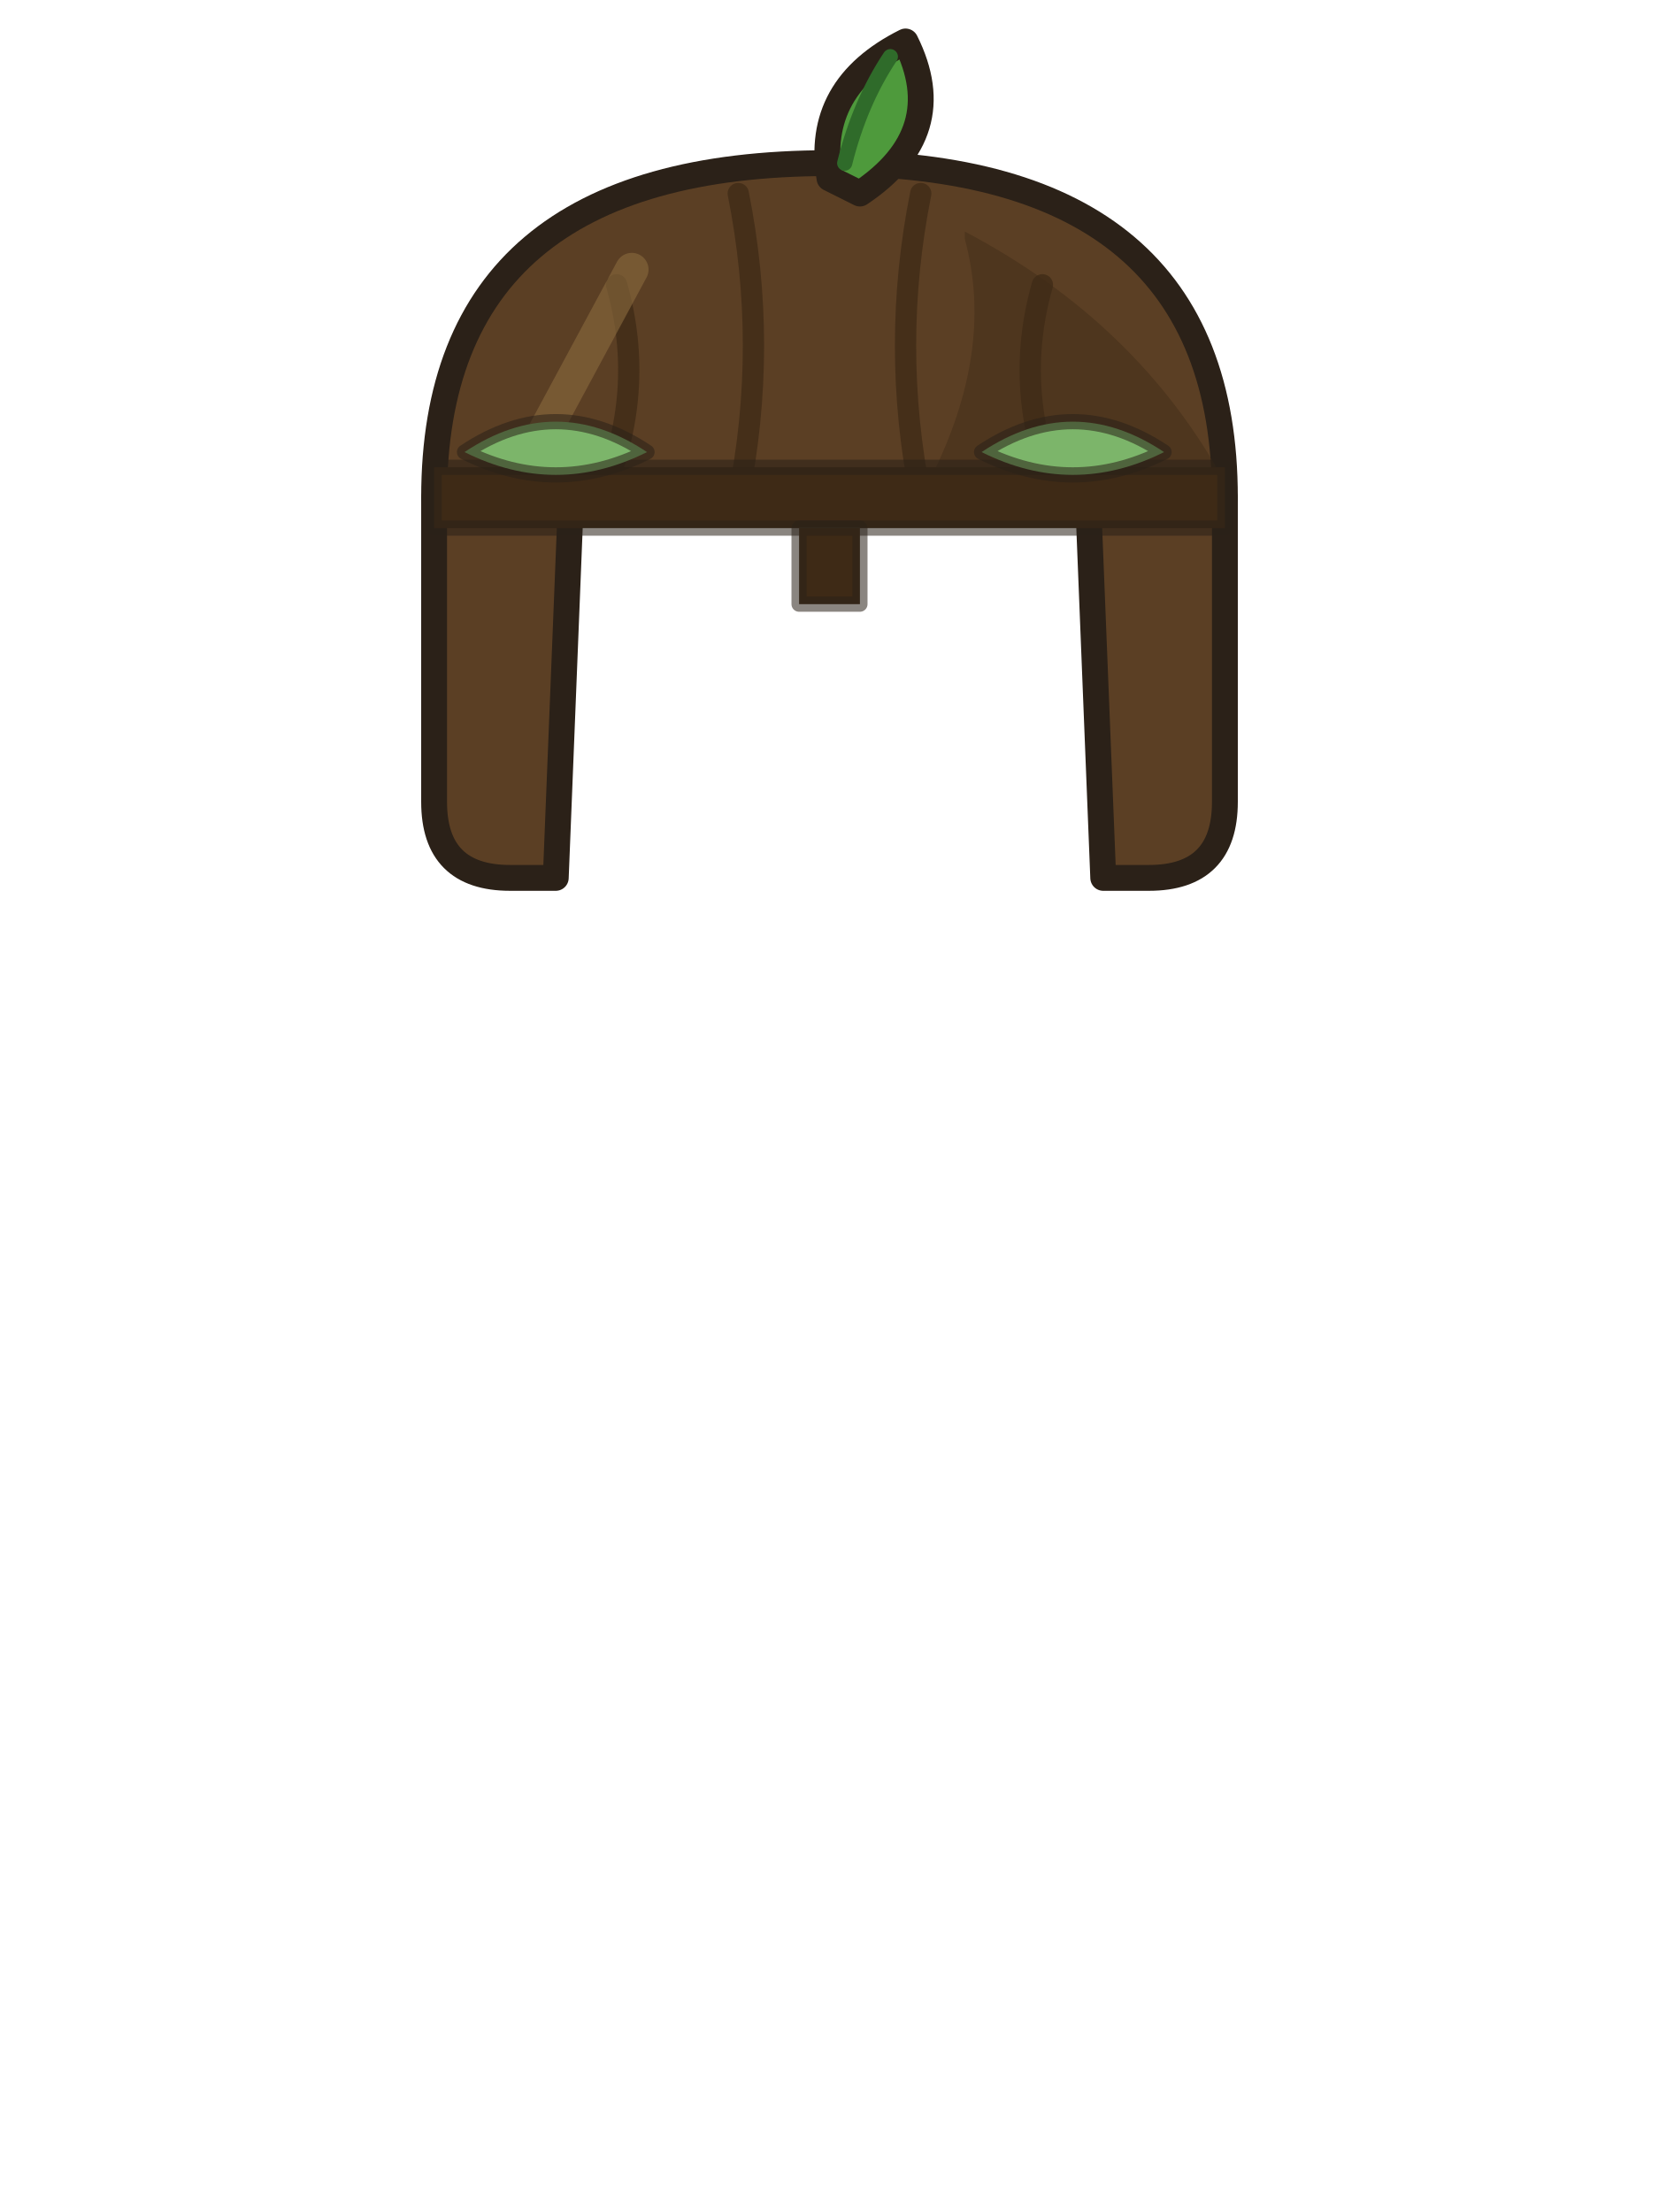
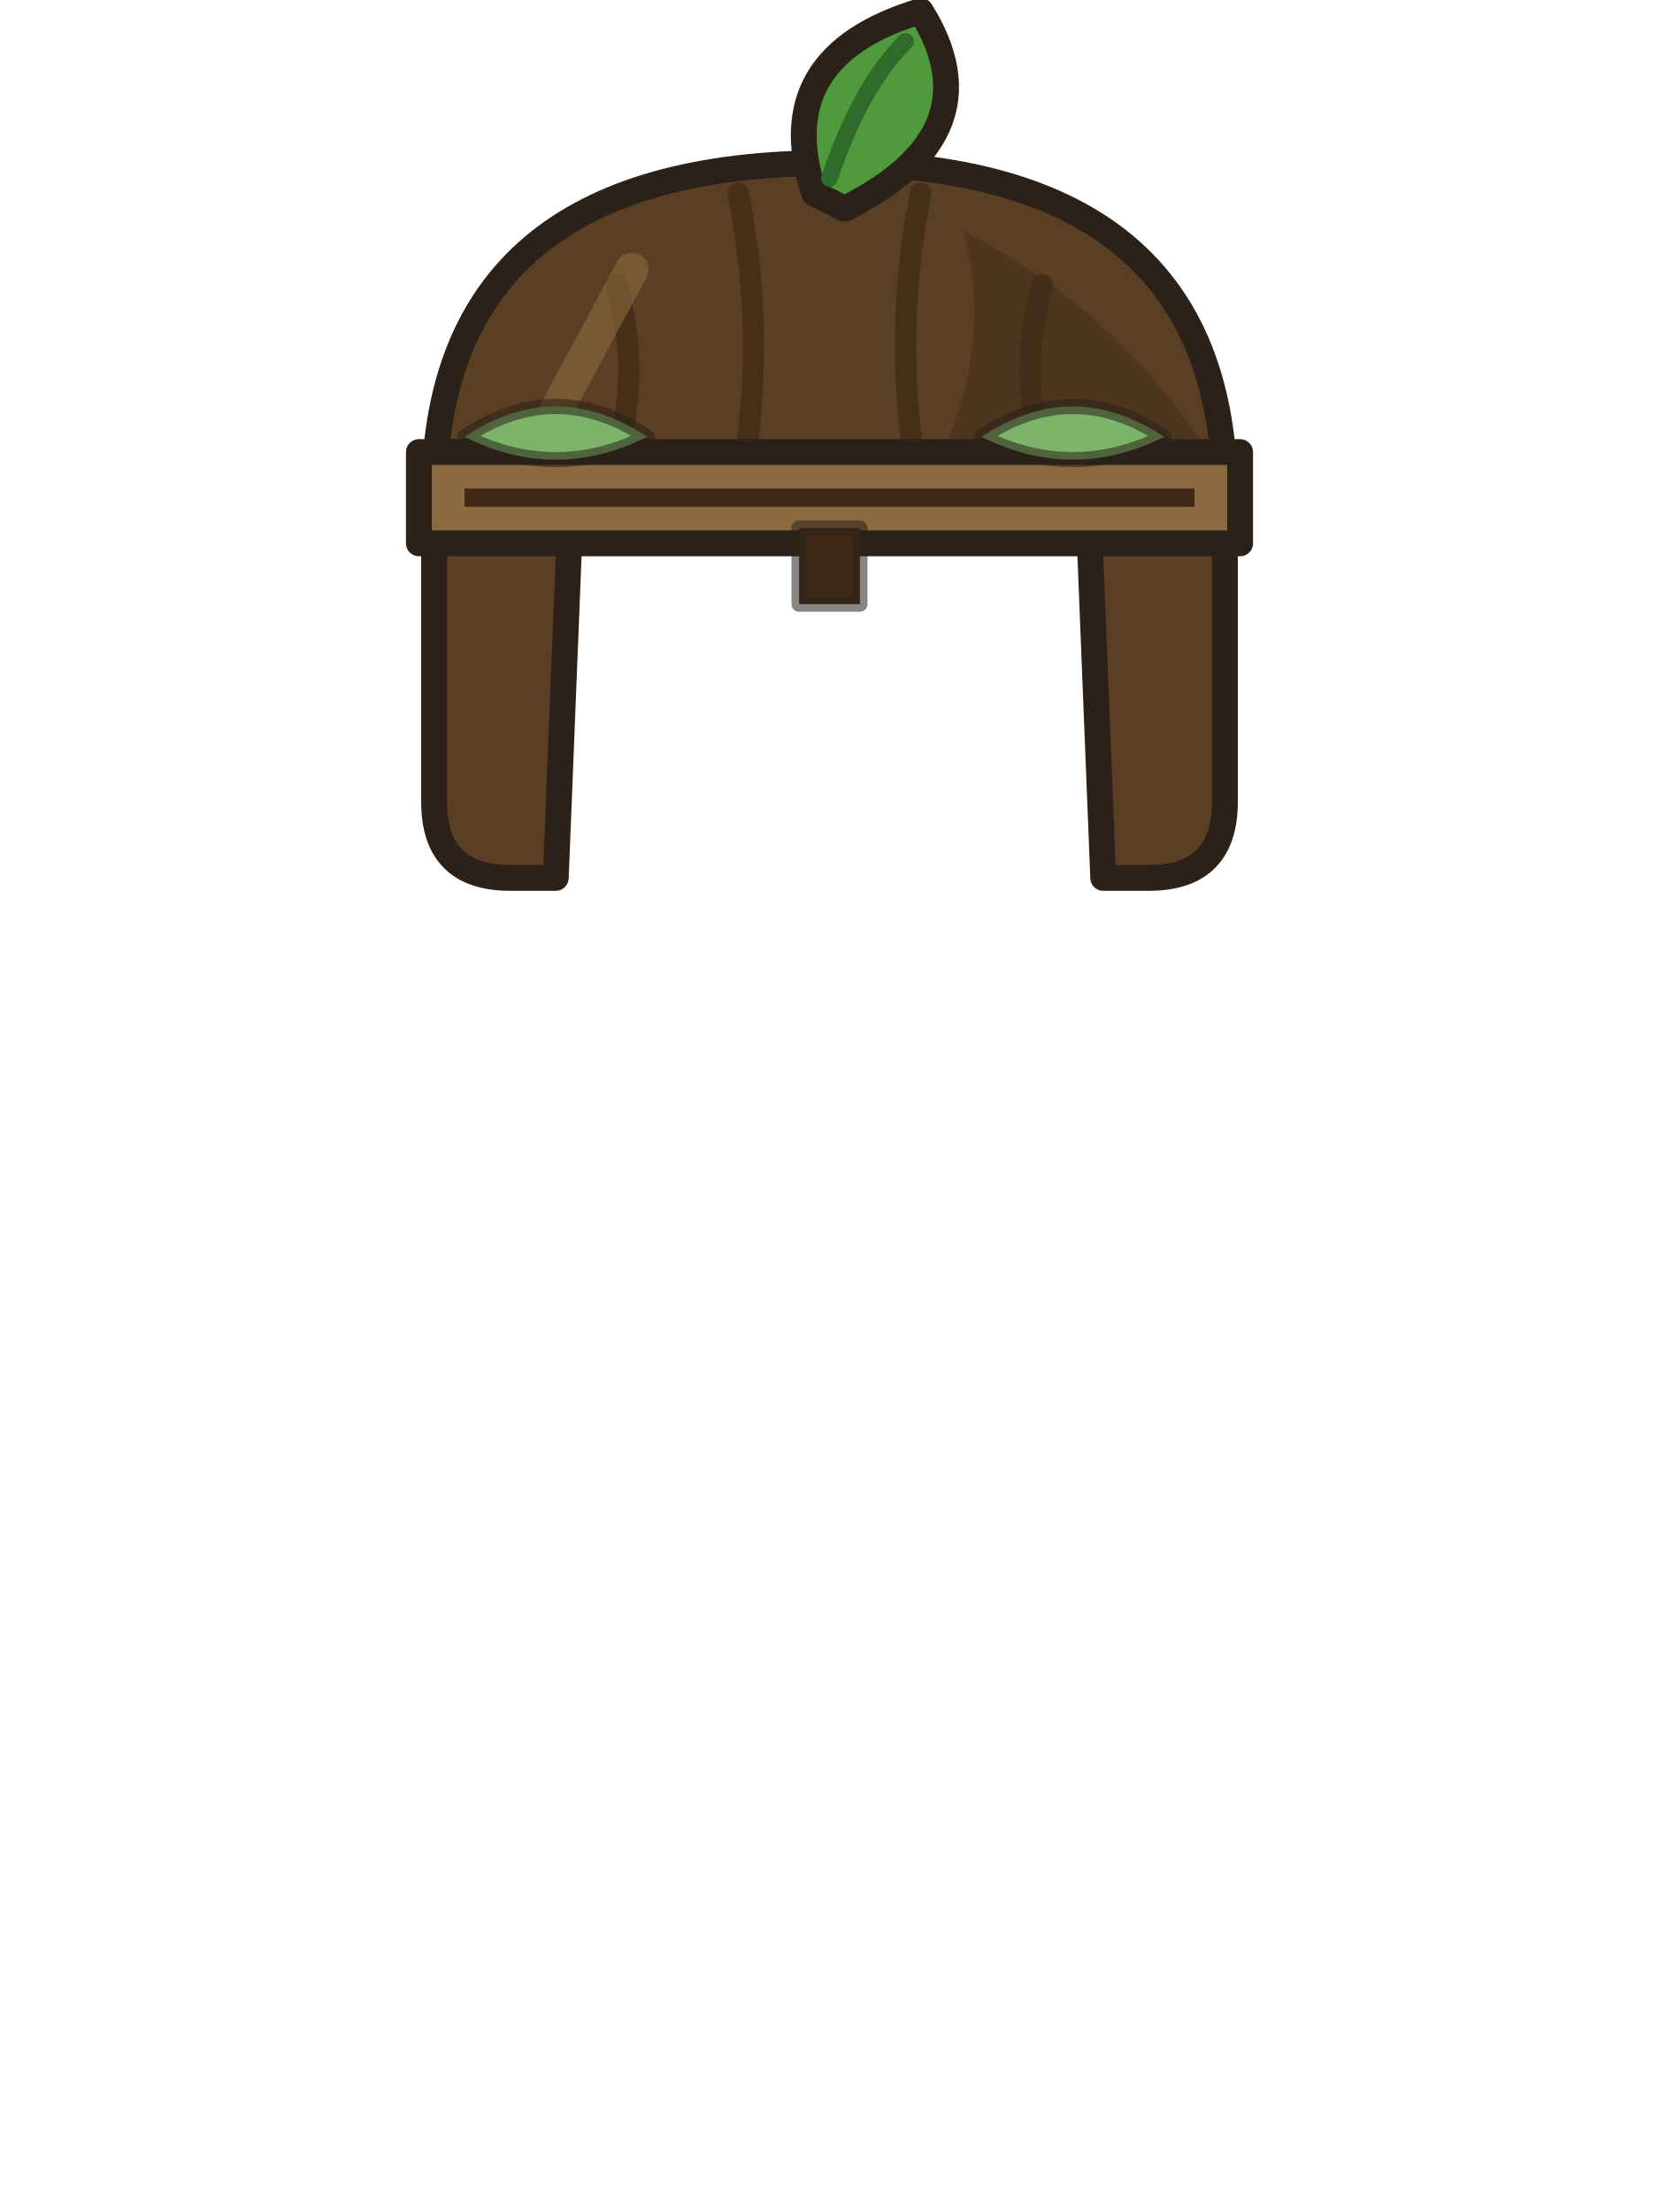
<svg xmlns="http://www.w3.org/2000/svg" width="120" height="160" viewBox="0 0 120 160">
  <g class="hat" transform="translate(60,36) scale(1.1) translate(-60,-36)">
    <path d="M34,36 q0,-22 26,-22 q26,0 26,22z" fill="#5b3f24" stroke="#2b2118" stroke-width="1.7" stroke-linejoin="round" stroke-linecap="round" />
    <path d="M46,22 q2,7 -1,14 M54,16 q2,10 0,20 M66,16 q-2,10 0,20 M74,22 q-2,7 1,14" fill="none" stroke="#3e2a16" stroke-width="1.4" stroke-linecap="round" opacity=".75" />
    <path d="M68.9,18.5 q11.4,6 17.1,16.5 v1 q-13.3,0 -19,-2 q3.8,-8 1.9,-15z" fill="#3e2a16" opacity=".45" />
    <path d="M40,34 L47,21" fill="none" stroke="#8a6a3e" stroke-width="2.2" stroke-linecap="round" opacity=".6" />
    <path d="M34,36 v20 q0,5 5,5 h3 l1,-25 h-9z M86,36 v20 q0,5 -5,5 h-3 l-1,-25 h9z" fill="#5b3f24" stroke="#2b2118" stroke-width="1.7" stroke-linejoin="round" stroke-linecap="round" />
-     <path d="M34,34 h52 v4 h-52z" fill="#3e2a16" stroke="#2b2118" stroke-width="1" stroke-opacity=".55" stroke-linejoin="round" stroke-linecap="round" />
-     <path d="M36,33 q6,-4 12,0 q-6,3 -12,0z M70,33 q6,-4 12,0 q-6,3 -12,0z" fill="#7cb56a" stroke="#2b2118" stroke-width="1" stroke-opacity=".55" stroke-linejoin="round" stroke-linecap="round" />
+     <path d="M33,33 h54 v6 h-54z" fill="#8a6a3e" stroke="#2b2118" stroke-width="1.7" stroke-linejoin="round" stroke-linecap="round" />
+     <path d="M36,36 h48" fill="none" stroke="#3e2a16" stroke-width="1.2" />
+     <path d="M36,32 q6,-4 12,0 q-6,3 -12,0z M70,32 q6,-4 12,0 q-6,3 -12,0z" fill="#7cb56a" stroke="#2b2118" stroke-width="1" stroke-opacity=".55" stroke-linejoin="round" stroke-linecap="round" />
    <path d="M58,38 h4 v5 h-4z" fill="#3e2a16" stroke="#2b2118" stroke-width="1" stroke-opacity=".55" stroke-linejoin="round" stroke-linecap="round" />
-     <path d="M60,15 q-1,-6 5,-9 q3,6 -3,10z" fill="#4e9a3c" stroke="#2b2118" stroke-width="1.7" stroke-linejoin="round" stroke-linecap="round" />
-     <path d="M61,14 q1,-4 3,-7" fill="none" stroke="#2f6b2a" stroke-width="1" stroke-linecap="round" />
+     <path d="M59,16 q-3,-9 7,-12 q5,8 -5,13z" fill="#4e9a3c" stroke="#2b2118" stroke-width="1.7" stroke-linejoin="round" stroke-linecap="round" />
+     <path d="M60,15 q2,-6 5,-9" fill="none" stroke="#2f6b2a" stroke-width="1.1" stroke-linecap="round" />
  </g>
</svg>
